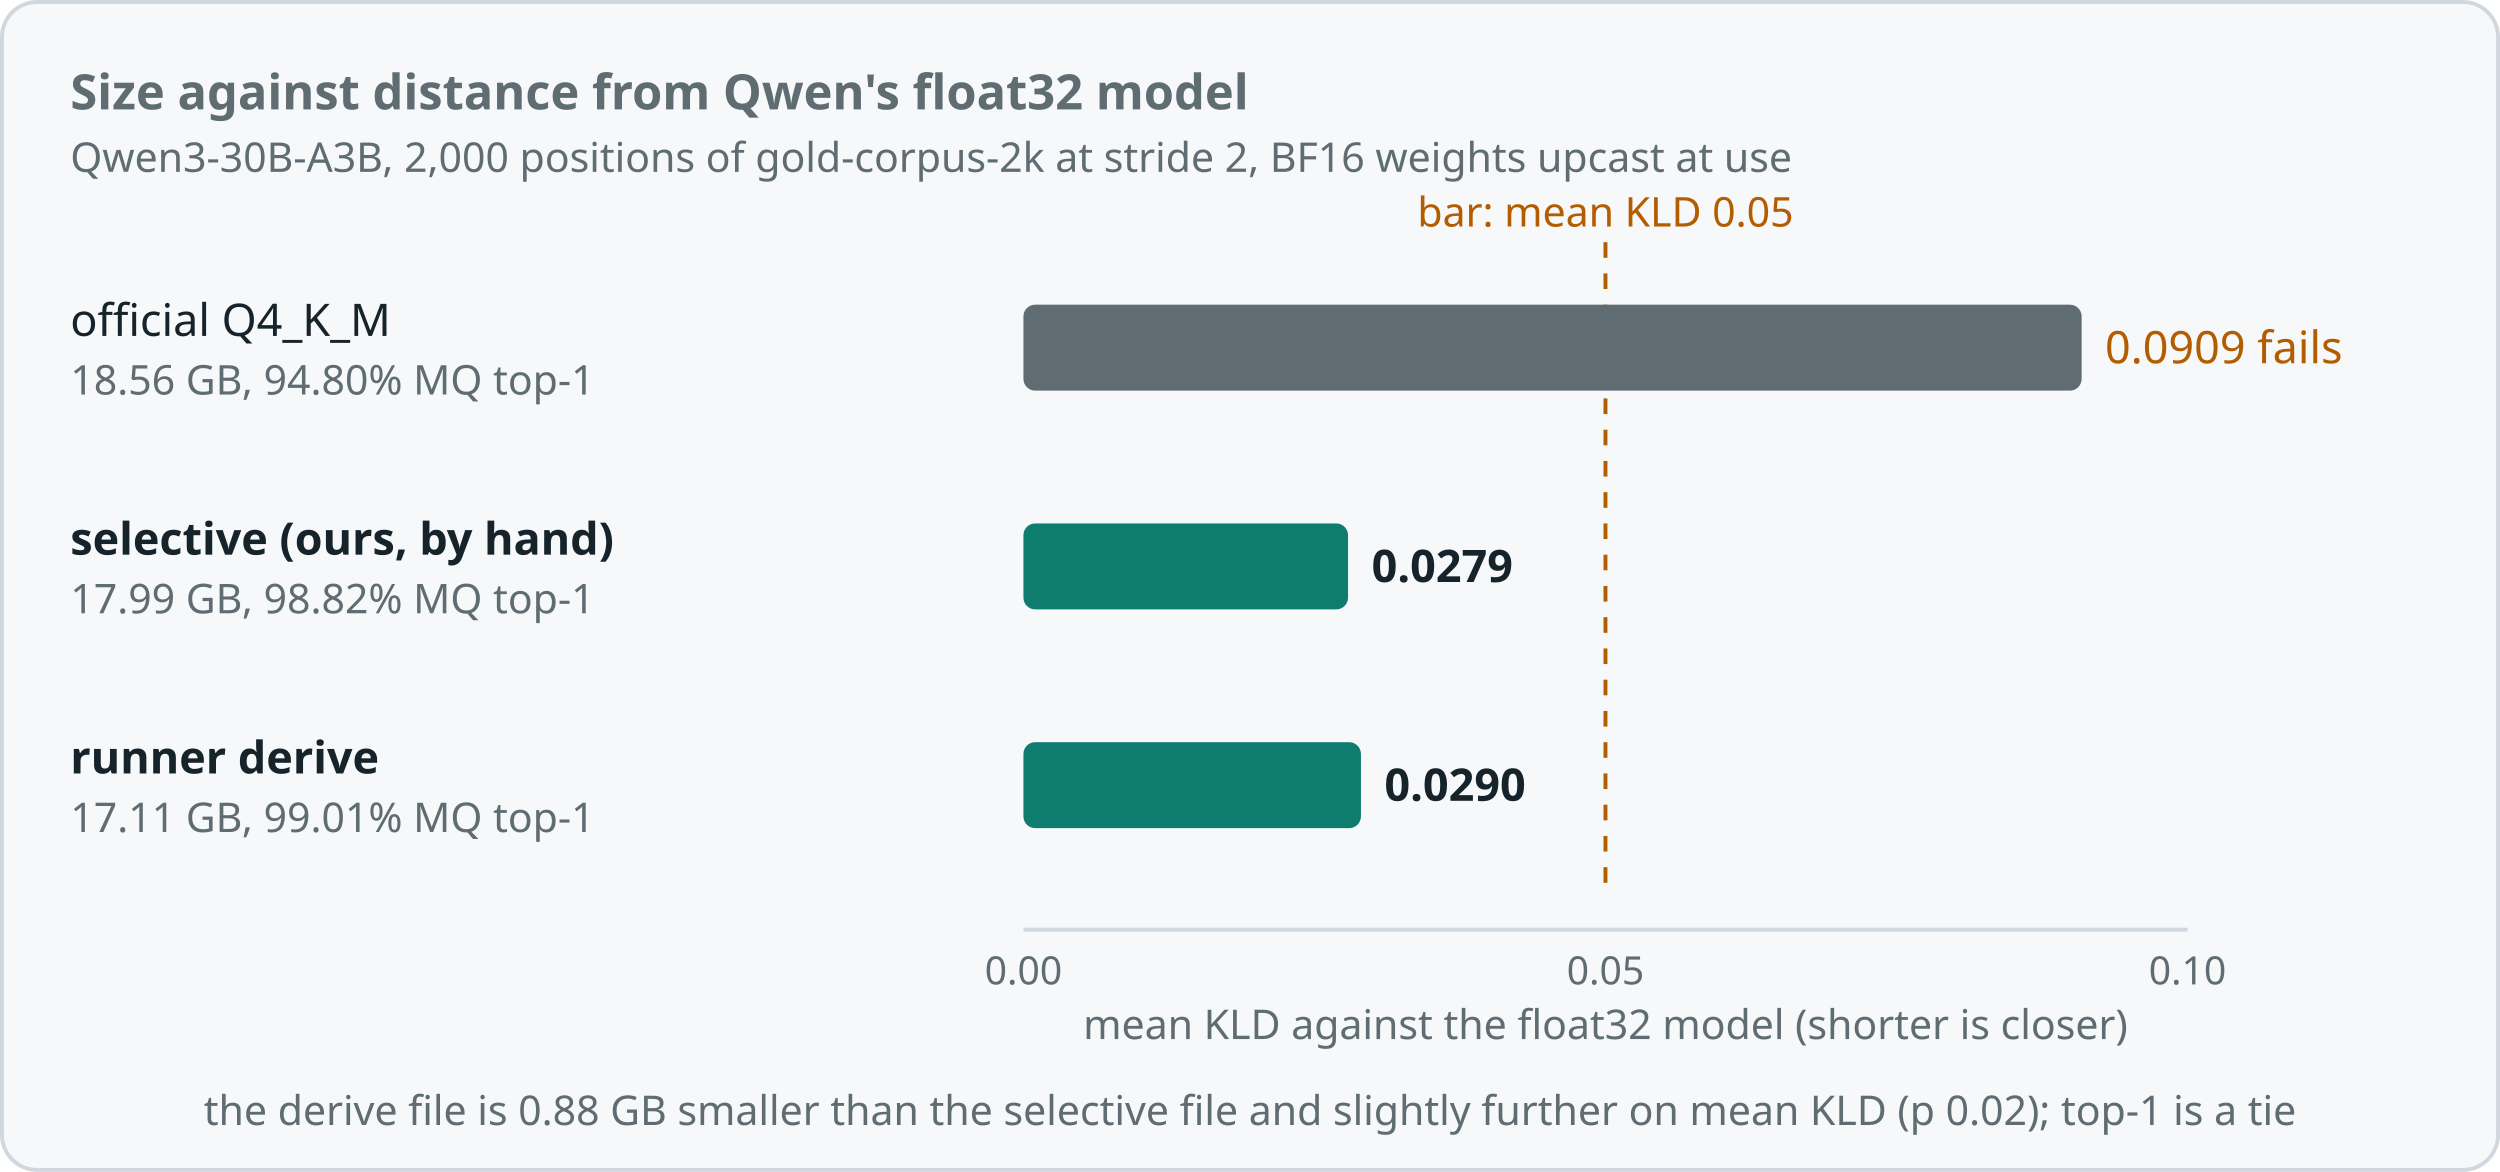
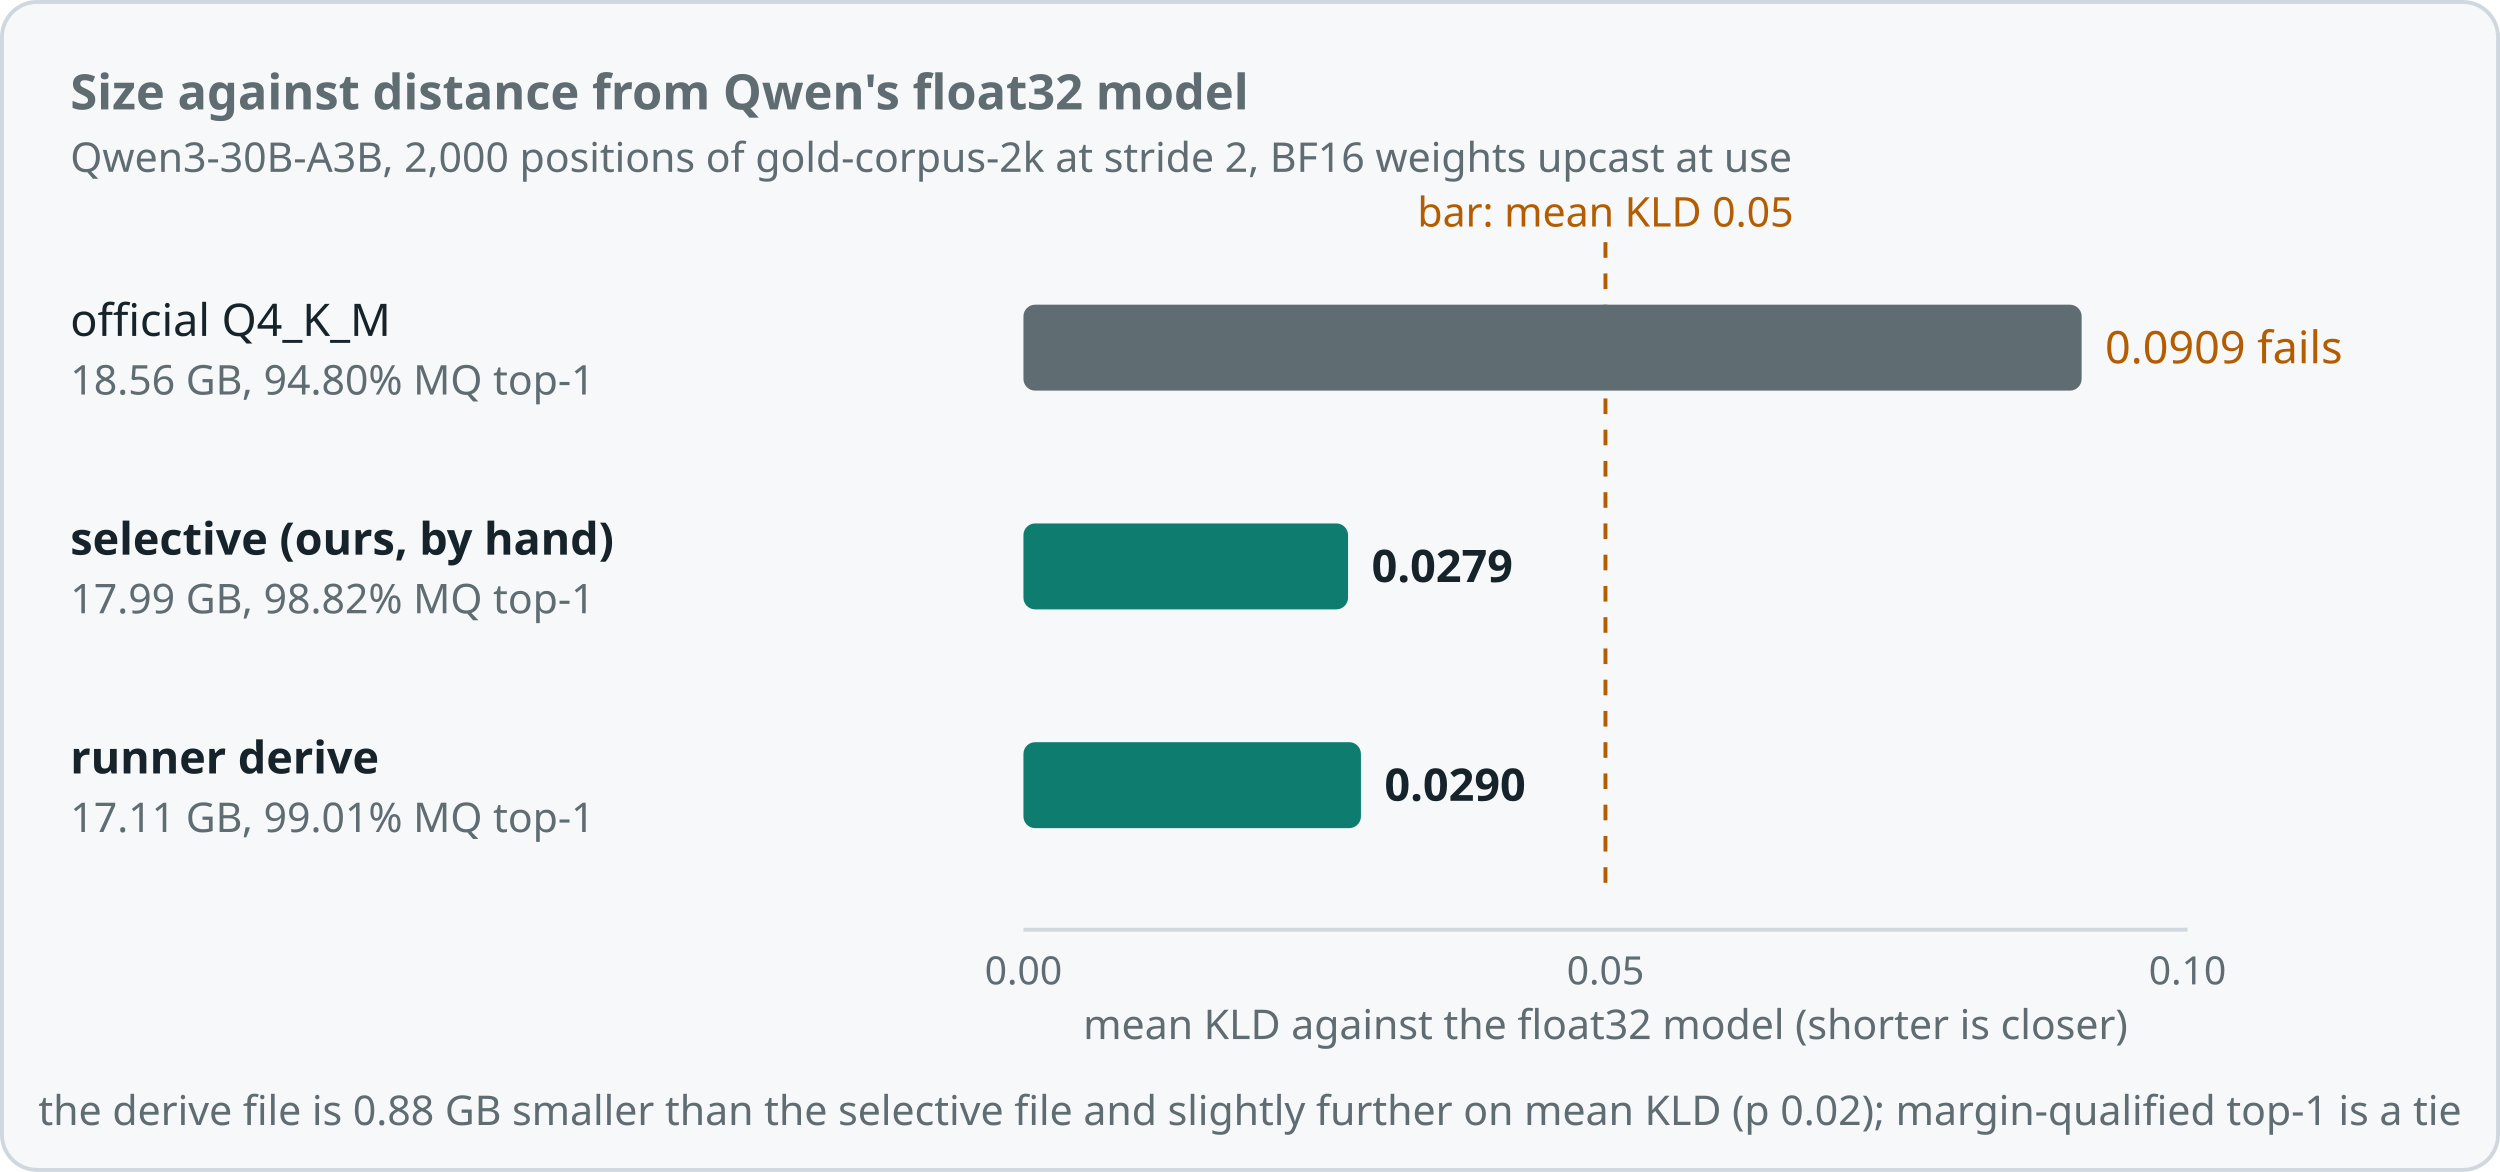
<svg xmlns="http://www.w3.org/2000/svg" viewBox="0 0 640 300" width="640" height="300" role="img" aria-labelledby="t">
  <rect x="0.5" y="0.5" width="639" height="299" rx="9" fill="#F6F8FA" stroke="#D0D7DE" />
  <text x="18" y="28" text-anchor="start" font-family="-apple-system, BlinkMacSystemFont, 'Segoe UI', 'Noto Sans', Helvetica, Arial, sans-serif" font-size="12.5" font-weight="600" fill="#5F6C72">Size against distance from Qwen's float32 model</text>
  <text x="18" y="44" text-anchor="start" font-family="-apple-system, BlinkMacSystemFont, 'Segoe UI', 'Noto Sans', Helvetica, Arial, sans-serif" font-size="10.5" fill="#5F6C72">Qwen3-30B-A3B, 2,000 positions of gold-corpus-2k at stride 2, BF16 weights upcast at use</text>
  <line x1="411.0" y1="62" x2="411.0" y2="226" stroke="#B35C00" stroke-dasharray="4 4" />
  <text x="411.0" y="58" text-anchor="middle" font-family="-apple-system, BlinkMacSystemFont, 'Segoe UI', 'Noto Sans', Helvetica, Arial, sans-serif" font-size="10.5" fill="#B35C00">bar: mean KLD 0.05</text>
  <text x="18" y="86" text-anchor="start" font-family="-apple-system, BlinkMacSystemFont, 'Segoe UI', 'Noto Sans', Helvetica, Arial, sans-serif" font-size="11.5" fill="#16232A">official Q4_K_M</text>
  <text x="18" y="101" text-anchor="start" font-family="-apple-system, BlinkMacSystemFont, 'Segoe UI', 'Noto Sans', Helvetica, Arial, sans-serif" font-size="10.5" fill="#5F6C72">18.56 GB, 94.80% MQ top-1</text>
  <rect x="262" y="78" width="270.9" height="22" rx="3" fill="#5F6C72" />
  <text x="538.882" y="93" text-anchor="start" font-family="-apple-system, BlinkMacSystemFont, 'Segoe UI', 'Noto Sans', Helvetica, Arial, sans-serif" font-size="11.5" fill="#B35C00">0.0909  fails</text>
  <text x="18" y="142" text-anchor="start" font-family="-apple-system, BlinkMacSystemFont, 'Segoe UI', 'Noto Sans', Helvetica, Arial, sans-serif" font-size="11.5" font-weight="600" fill="#16232A">selective (ours, by hand)</text>
  <text x="18" y="157" text-anchor="start" font-family="-apple-system, BlinkMacSystemFont, 'Segoe UI', 'Noto Sans', Helvetica, Arial, sans-serif" font-size="10.5" fill="#5F6C72">17.99 GB, 98.82% MQ top-1</text>
  <rect x="262" y="134" width="83.1" height="22" rx="3" fill="#0E7C6E" />
  <text x="351.142" y="149" text-anchor="start" font-family="-apple-system, BlinkMacSystemFont, 'Segoe UI', 'Noto Sans', Helvetica, Arial, sans-serif" font-size="11.5" font-weight="600" fill="#16232A">0.0279</text>
  <text x="18" y="198" text-anchor="start" font-family="-apple-system, BlinkMacSystemFont, 'Segoe UI', 'Noto Sans', Helvetica, Arial, sans-serif" font-size="11.5" font-weight="600" fill="#16232A">runner derive</text>
  <text x="18" y="213" text-anchor="start" font-family="-apple-system, BlinkMacSystemFont, 'Segoe UI', 'Noto Sans', Helvetica, Arial, sans-serif" font-size="10.5" fill="#5F6C72">17.11 GB, 99.01% MQ top-1</text>
  <rect x="262" y="190" width="86.4" height="22" rx="3" fill="#0E7C6E" />
  <text x="354.42" y="205" text-anchor="start" font-family="-apple-system, BlinkMacSystemFont, 'Segoe UI', 'Noto Sans', Helvetica, Arial, sans-serif" font-size="11.5" font-weight="600" fill="#16232A">0.0290</text>
  <line x1="262" y1="238" x2="560" y2="238" stroke="#D0D7DE" />
  <text x="262.0" y="252" text-anchor="middle" font-family="-apple-system, BlinkMacSystemFont, 'Segoe UI', 'Noto Sans', Helvetica, Arial, sans-serif" font-size="10" fill="#5F6C72">0.00</text>
  <text x="411.0" y="252" text-anchor="middle" font-family="-apple-system, BlinkMacSystemFont, 'Segoe UI', 'Noto Sans', Helvetica, Arial, sans-serif" font-size="10" fill="#5F6C72">0.05</text>
  <text x="560.0" y="252" text-anchor="middle" font-family="-apple-system, BlinkMacSystemFont, 'Segoe UI', 'Noto Sans', Helvetica, Arial, sans-serif" font-size="10" fill="#5F6C72">0.10</text>
  <text x="411.0" y="266" text-anchor="middle" font-family="-apple-system, BlinkMacSystemFont, 'Segoe UI', 'Noto Sans', Helvetica, Arial, sans-serif" font-size="10.5" fill="#5F6C72">mean KLD against the float32 model (shorter is closer)</text>
-   <text x="320" y="288" text-anchor="middle" font-family="-apple-system, BlinkMacSystemFont, 'Segoe UI', 'Noto Sans', Helvetica, Arial, sans-serif" font-size="10.5" fill="#5F6C72">the derive file is 0.88 GB smaller than the selective file and slightly further on mean KLD (p 0.02); top-1 is a tie</text>
+   <text x="320" y="288" text-anchor="middle" font-family="-apple-system, BlinkMacSystemFont, 'Segoe UI', 'Noto Sans', Helvetica, Arial, sans-serif" font-size="10.5" fill="#5F6C72">the derive file is 0.88 GB smaller than the selective file and slightly further on mean KLD (p 0.02); margin-qualified top-1 is a tie</text>
</svg>
